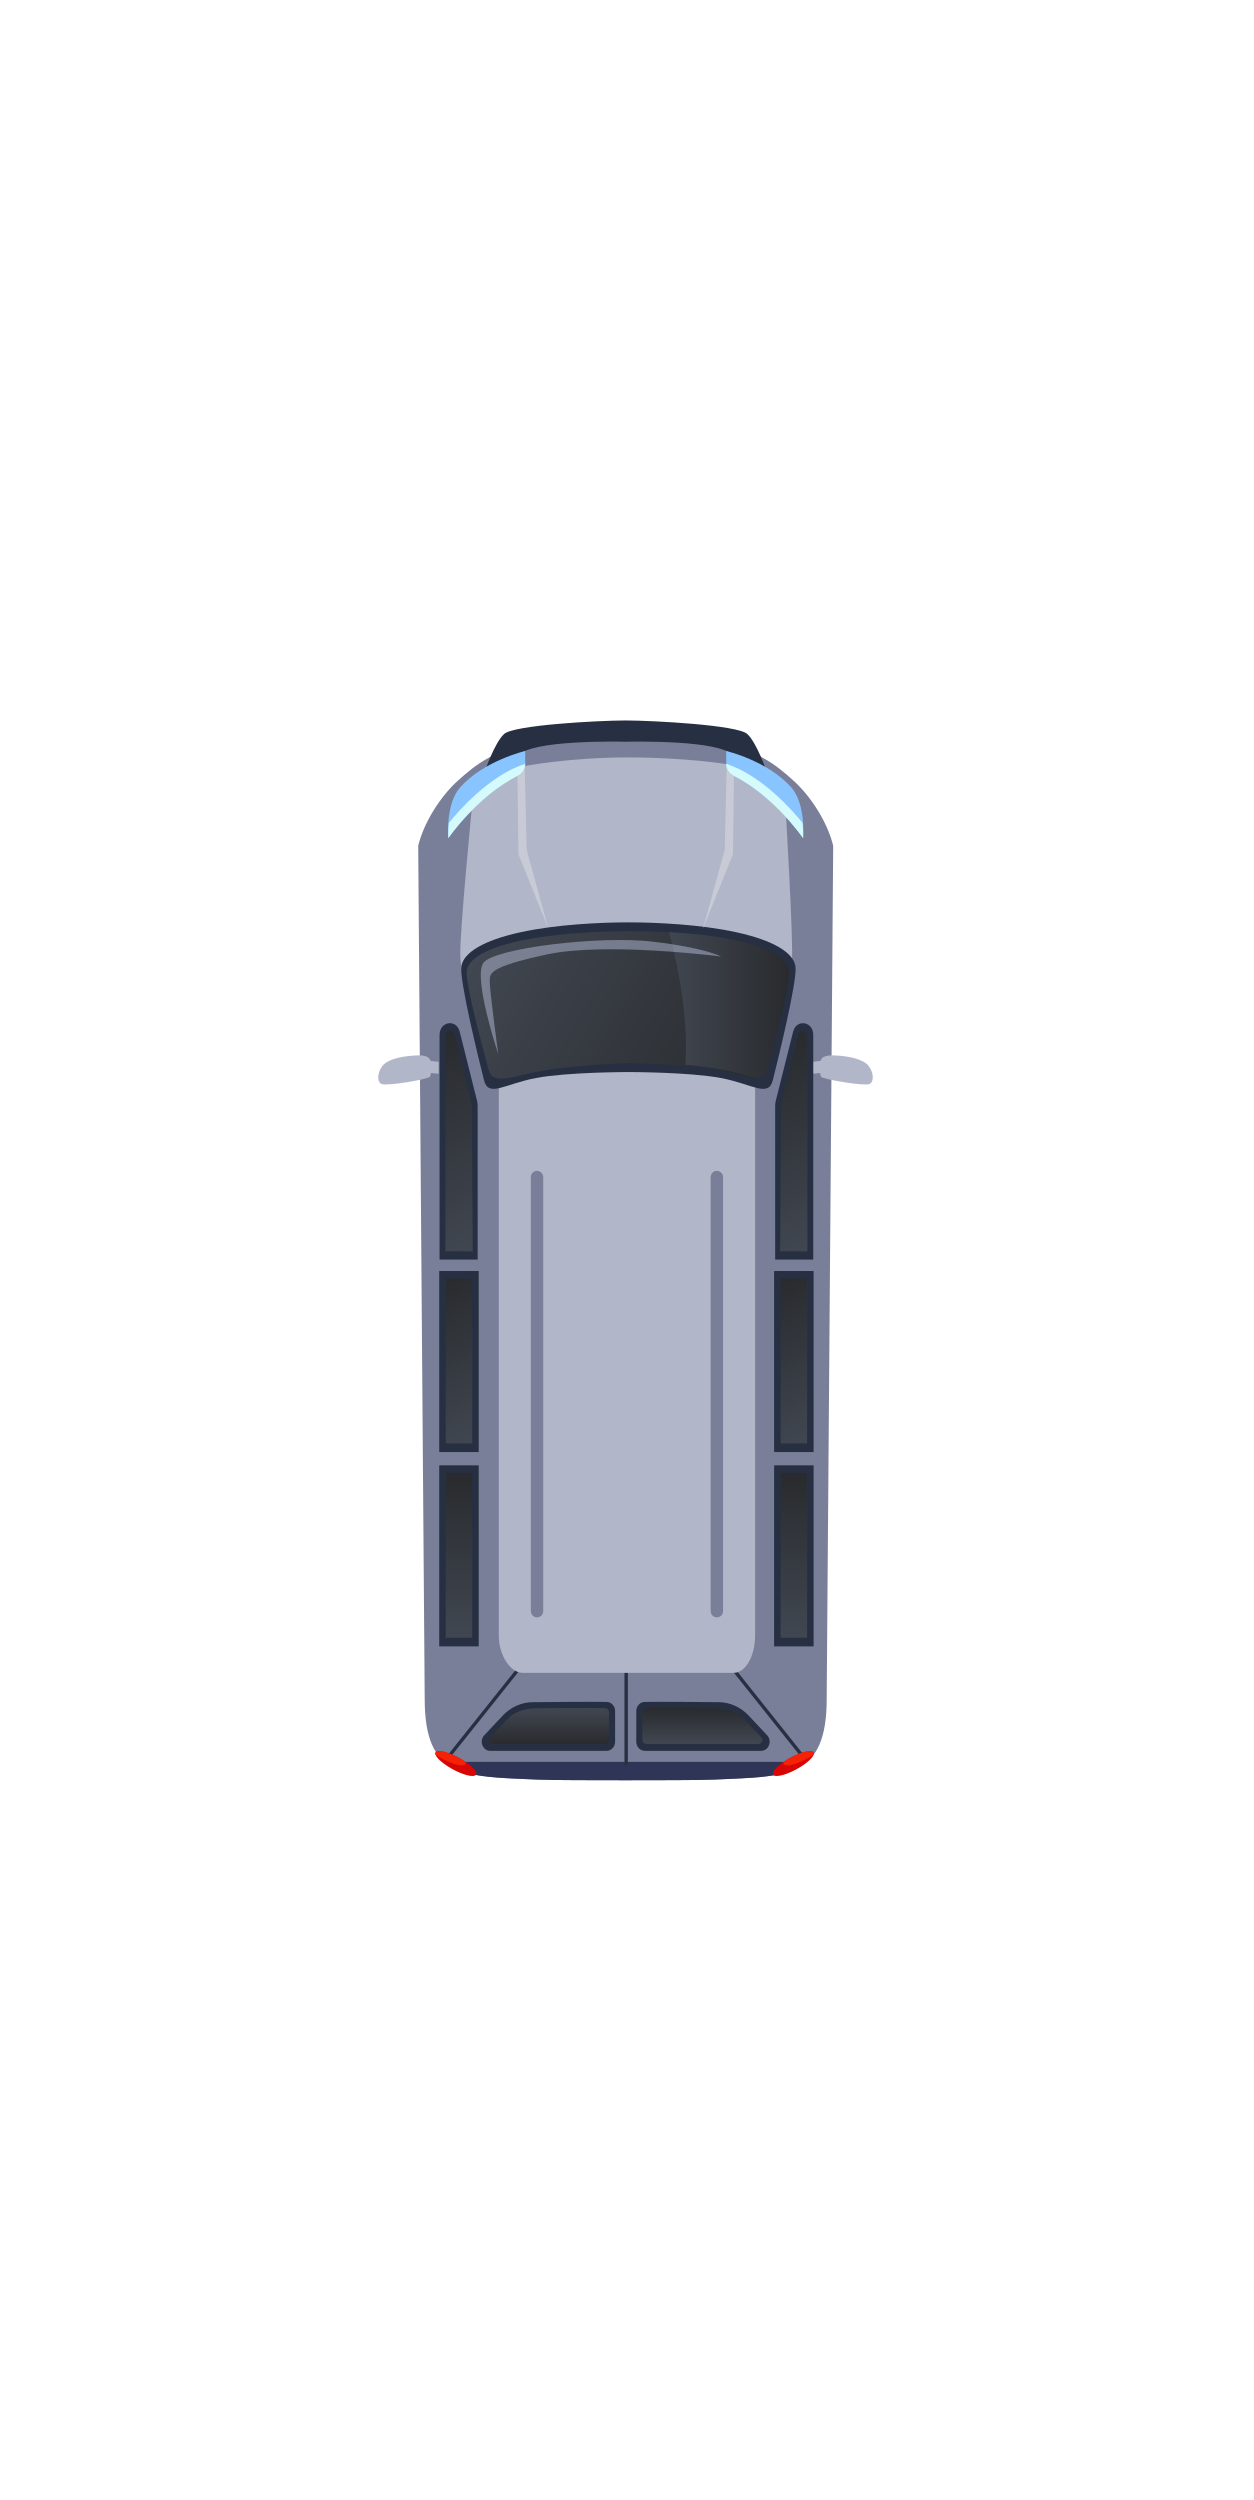
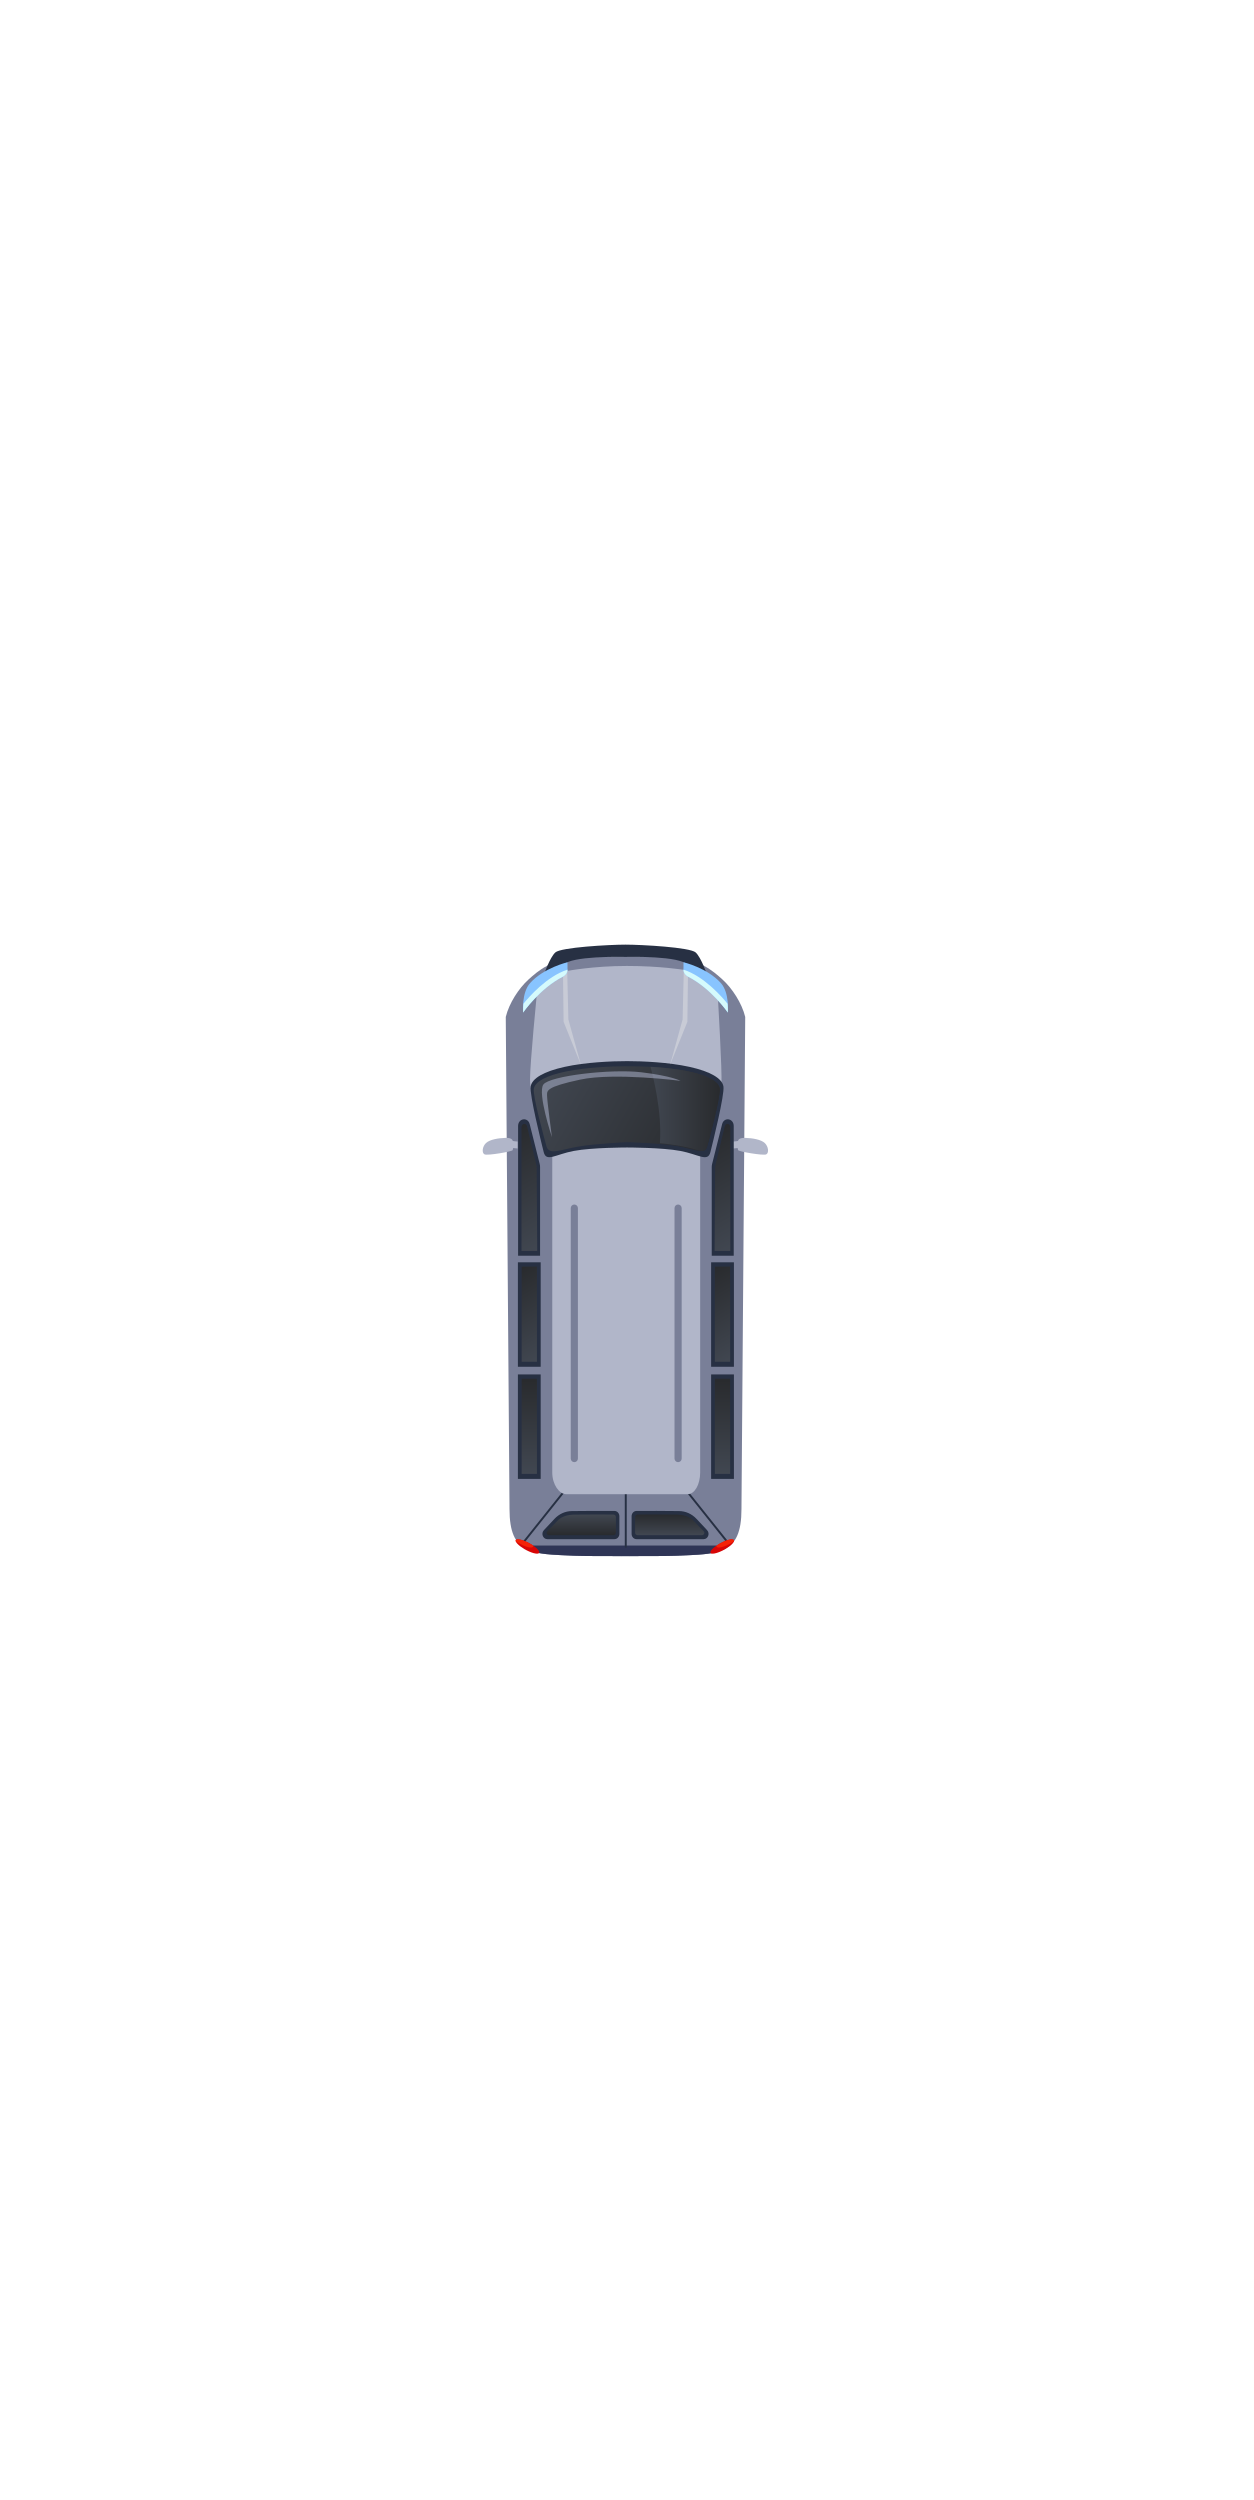
<svg xmlns="http://www.w3.org/2000/svg" width="348" height="694" viewBox="0 0 348 694" fill="none">
-   <path d="M175.508 494.229C175.867 494.218 175.84 494.21 175.508 494.204V494.229Z" fill="#CACAE3" />
-   <path d="M220.355 216.782C215.648 212.525 209.392 207.092 196.432 206.18C196.432 206.18 179.581 205.547 173.964 205.547C168.212 205.547 150.955 206.18 150.955 206.18C137.995 207.092 131.739 212.525 127.032 216.782C122.352 221.015 117.673 228.225 116.095 234.788L117.897 471.566C117.897 493.699 128.695 493.124 149.22 494.013C153.524 494.199 165.606 494.188 171.878 494.191V494.203C172.206 494.198 172.841 494.195 173.694 494.193C174.547 494.195 175.182 494.198 175.51 494.203V494.191C181.782 494.187 193.864 494.199 198.168 494.013C218.692 493.124 229.491 493.7 229.491 471.566L231.293 234.788C229.714 228.226 225.035 221.015 220.355 216.782Z" fill="#797F98" />
-   <path d="M171.877 494.229V494.204C171.545 494.209 171.518 494.217 171.877 494.229Z" fill="#CACAE3" />
-   <path d="M201.96 212.161C201.96 212.161 190.524 210.258 174.347 210.258C158.17 210.258 145.846 212.625 145.846 212.625L131.036 223.764C131.036 223.764 127.767 256.893 127.767 264.839C127.767 272.785 132.489 279.048 132.489 279.048H215.05C217.541 276.189 219.253 271.313 219.811 266.899C220.369 262.485 217.992 222.841 217.992 222.841L201.96 212.161Z" fill="#B1B6C9" />
-   <path d="M115.998 292.97C112.569 293.068 108.418 293.755 106.613 295.422C104.808 297.089 104.447 300.228 105.891 300.914C107.335 301.601 119.246 299.541 119.426 298.854C119.607 298.168 119.607 297.873 119.607 297.873L121.773 298.069V294.734C120.871 294.734 119.427 294.44 119.427 294.44C119.427 294.44 119.427 292.872 115.998 292.97Z" fill="#B1B6C9" />
-   <path d="M231.286 292.97C227.857 292.872 227.857 294.441 227.857 294.441C227.857 294.441 226.413 294.735 225.511 294.735V298.07L227.677 297.874C227.677 297.874 227.677 298.168 227.857 298.855C228.038 299.542 239.949 301.601 241.392 300.915C242.836 300.229 242.475 297.09 240.67 295.423C238.866 293.755 234.715 293.068 231.286 292.97Z" fill="#B1B6C9" />
-   <path d="M175.508 494.229C175.867 494.218 175.84 494.21 175.508 494.204V494.229Z" fill="#787878" />
-   <path d="M129.541 492.155C134.545 493.534 141.122 493.663 149.219 494.013C153.523 494.199 165.605 494.188 171.877 494.191V494.203C172.205 494.198 172.84 494.195 173.693 494.193C174.546 494.195 175.181 494.198 175.509 494.203V494.191C181.781 494.187 193.863 494.199 198.167 494.013C205.908 493.678 212.264 493.549 217.18 492.334L217.562 489.1H129.208L129.541 492.155Z" fill="#2F3556" />
-   <path d="M171.877 494.229V494.204C171.545 494.209 171.518 494.217 171.877 494.229Z" fill="#787878" />
-   <path d="M174.295 460.562H173.355V490.078H174.295V460.562Z" fill="#273043" />
-   <path d="M168.421 472.456C163.903 472.382 153.884 472.462 147.858 472.523C144.74 472.554 141.761 473.89 139.556 476.242L134.427 481.715C132.931 483.311 133.991 486.04 136.106 486.04H168.379C169.691 486.04 170.754 484.906 170.754 483.506V474.99C170.754 473.606 169.718 472.477 168.421 472.456Z" fill="#273043" />
-   <path d="M167.833 474.182C164.355 474.103 154.403 474.172 148.825 474.22C146.32 474.241 143.291 475.021 141.52 476.615L136.112 482.175C135.309 482.897 135.878 484.131 137.013 484.131H167.797C168.501 484.131 169.071 483.618 169.071 482.985V475.328C169.072 474.706 168.524 474.198 167.833 474.182Z" fill="url(#paint0_linear_21_134)" />
-   <path d="M207.829 476.241C205.625 473.889 202.645 472.554 199.527 472.522C193.501 472.462 183.482 472.381 178.964 472.455C177.668 472.476 176.631 473.605 176.631 474.988V483.504C176.631 484.903 177.694 486.038 179.006 486.038H211.279C213.395 486.038 214.454 483.309 212.958 481.713L207.829 476.241Z" fill="#273043" />
-   <path d="M205.865 476.615C204.094 475.022 201.065 474.242 198.56 474.22C192.983 474.172 183.031 474.103 179.552 474.182C178.861 474.198 178.313 474.706 178.313 475.328V482.985C178.313 483.618 178.883 484.131 179.587 484.131H210.371C211.506 484.131 212.075 482.897 211.272 482.175L205.865 476.615Z" fill="url(#paint1_linear_21_134)" />
-   <path d="M144.501 461.869L124.331 487.157L125.065 487.743L145.236 462.455L144.501 461.869Z" fill="#273043" />
-   <path d="M203.012 461.94L202.277 462.526L222.437 487.82L223.172 487.234L203.012 461.94Z" fill="#273043" />
-   <path d="M175.508 494.229C175.867 494.218 175.84 494.21 175.508 494.204V494.229Z" fill="#D6D6F0" />
-   <path d="M171.877 494.229V494.204C171.545 494.209 171.518 494.217 171.877 494.229Z" fill="#D6D6F0" />
-   <path d="M171.916 494.229V494.204C171.583 494.209 171.556 494.217 171.916 494.229Z" fill="#D6D6F0" />
-   <path d="M225.857 352.835H214.892V403.096H225.857V352.835Z" fill="#273043" />
-   <path d="M224.046 354.911H216.703V400.685H224.046V354.911Z" fill="url(#paint2_linear_21_134)" />
-   <path d="M225.857 406.778H214.892V457.039H225.857V406.778Z" fill="#273043" />
-   <path d="M224.046 408.854H216.703V454.628H224.046V408.854Z" fill="url(#paint3_linear_21_134)" />
-   <path d="M220.171 286.393L215.37 305.522C215.247 306.011 215.185 306.518 215.185 307.026V349.663H225.763V287.284C225.764 283.521 221.08 282.773 220.171 286.393Z" fill="#273043" />
-   <path d="M221.454 287.369L216.827 306.618L216.562 347.363H224.13V287.802C224.13 286.002 221.893 285.641 221.454 287.369Z" fill="url(#paint4_linear_21_134)" />
-   <path d="M132.892 352.835H121.927V403.096H132.892V352.835Z" fill="#273043" />
-   <path d="M131.081 354.911H123.738V400.685H131.081V354.911Z" fill="url(#paint5_linear_21_134)" />
-   <path d="M132.892 406.778H121.927V457.039H132.892V406.778Z" fill="#273043" />
-   <path d="M131.081 408.854H123.738V454.628H131.081V408.854Z" fill="url(#paint6_linear_21_134)" />
-   <path d="M127.613 286.393C126.704 282.773 122.021 283.52 122.021 287.285V349.664H132.599V307.027C132.599 306.518 132.537 306.012 132.414 305.523L127.613 286.393Z" fill="#273043" />
-   <path d="M126.33 287.369C125.891 285.641 123.655 286.002 123.655 287.801V347.362H131.223L130.957 306.617L126.33 287.369Z" fill="url(#paint7_linear_21_134)" />
-   <path d="M138.46 299.764V454.011C138.46 459.742 141.833 464.388 145.122 464.388H203.664C206.953 464.388 209.619 459.742 209.619 454.011V298.709C209.619 298.709 195.993 290.267 176.916 290.267C157.84 290.267 138.46 299.764 138.46 299.764Z" fill="#B1B6C9" />
-   <path d="M204.524 258.817C194.499 256.601 181.982 256.047 174.448 256.047C166.914 256.047 154.397 256.601 144.372 258.817C134.347 261.033 128.708 264.358 128.081 268.236C127.454 272.114 133.094 294.83 134.347 299.816C135.6 304.802 139.986 300.924 148.758 299.262C157.53 297.6 174.448 297.6 174.448 297.6C174.448 297.6 191.365 297.6 200.138 299.262C208.911 300.924 213.296 304.802 214.549 299.816C215.802 294.83 221.441 272.114 220.815 268.236C220.189 264.358 214.55 261.033 204.524 258.817Z" fill="#273043" />
-   <path d="M203.294 260.895C193.623 258.962 181.553 258.494 174.289 258.506C167.025 258.518 154.956 259.025 145.293 260.99C135.63 262.955 130.198 265.888 129.6 269.3C129.002 272.712 134.478 292.683 135.694 297.067C136.911 301.451 142.417 298.653 150.873 297.177C159.329 295.701 174.358 295.054 174.358 295.054C174.358 295.054 189.927 295.433 198.389 296.881C206.85 298.329 211.83 301.328 213.03 296.94C214.23 292.552 219.63 272.563 219.019 269.153C218.408 265.743 212.964 262.828 203.294 260.895Z" fill="url(#paint8_linear_21_134)" />
-   <path d="M203.294 260.824C197.775 259.717 191.477 259.091 185.734 258.758C186.54 261.666 191.418 280.08 190.253 295.573C193.482 295.782 197.895 296.488 200.381 296.914C208.842 298.366 211.829 301.374 213.029 296.973C214.229 292.573 219.629 272.526 219.018 269.106C218.408 265.686 212.965 262.763 203.294 260.824Z" fill="url(#paint9_linear_21_134)" />
-   <path opacity="0.44" d="M134.185 267.304C131.239 271.428 138.309 292.638 138.309 292.638C138.309 292.638 135.952 274.963 135.952 272.606C135.952 270.249 135.363 268.482 151.86 264.947C168.357 261.412 200.172 265.536 200.172 265.536C200.172 265.536 196.048 263.18 181.319 261.412C166.589 259.645 137.13 263.18 134.185 267.304Z" fill="#C7CCEA" />
-   <path d="M149.078 325.035C148.127 325.035 147.357 325.806 147.357 326.757V447.262C147.357 448.213 148.128 448.984 149.078 448.984C150.028 448.984 150.8 448.213 150.8 447.262V326.757C150.799 325.806 150.029 325.035 149.078 325.035Z" fill="#797F98" />
-   <path d="M199.001 325.035C198.05 325.035 197.28 325.806 197.28 326.757V447.262C197.28 448.213 198.051 448.984 199.001 448.984C199.952 448.984 200.722 448.213 200.722 447.262V326.757C200.723 325.806 199.952 325.035 199.001 325.035Z" fill="#797F98" />
-   <path d="M125.748 487.169C122.635 485.796 120.463 485.756 120.897 487.079C121.331 488.402 124.206 490.588 127.319 491.96C130.432 493.333 132.604 493.373 132.17 492.05C131.736 490.728 128.861 488.542 125.748 487.169Z" fill="#D80505" />
-   <path d="M129.2 489.083C128.178 488.387 126.983 487.714 125.748 487.169C122.635 485.796 120.463 485.756 120.897 487.079C120.899 487.084 120.902 487.09 120.904 487.096C121.927 487.792 123.121 488.465 124.356 489.009C127.469 490.382 129.641 490.422 129.208 489.099C129.205 489.094 129.202 489.088 129.2 489.083Z" fill="#F52206" />
-   <path d="M221.013 487.169C217.9 488.542 215.025 490.727 214.591 492.05C214.157 493.373 216.329 493.333 219.442 491.96C222.555 490.587 225.43 488.402 225.864 487.079C226.299 485.756 224.127 485.796 221.013 487.169Z" fill="#D80505" />
-   <path d="M221.013 487.169C219.778 487.714 218.584 488.387 217.561 489.083C217.559 489.088 217.556 489.094 217.554 489.1C217.12 490.423 219.292 490.383 222.405 489.01C223.64 488.466 224.835 487.793 225.857 487.097C225.859 487.092 225.862 487.086 225.864 487.08C226.299 485.756 224.127 485.796 221.013 487.169Z" fill="#F52206" />
-   <path d="M173.789 200.001C173.759 200.001 173.724 200 173.693 200.001C173.663 200.001 173.627 200 173.597 200C165.941 200.02 142.587 201.274 139.93 203.763C137.252 206.271 134.574 214.155 134.574 214.155C134.574 214.155 140.121 214.155 143.947 209.676C147.582 205.42 171.243 205.854 173.597 205.908V205.913C173.597 205.913 173.632 205.912 173.693 205.91C173.754 205.912 173.789 205.913 173.789 205.913V205.908C176.143 205.854 199.804 205.42 203.438 209.676C207.264 214.155 212.811 214.155 212.811 214.155C212.811 214.155 210.133 206.271 207.455 203.763C204.798 201.274 181.445 200.021 173.789 200.001Z" fill="#273043" />
-   <path d="M145.638 212.175L143.63 213.897L143.916 237.139L152.237 257.797L146.212 235.991L145.638 212.175Z" fill="#C8CBD6" />
-   <path d="M201.174 235.991L195.148 257.797L203.469 237.139L203.756 213.897L201.748 212.175L201.174 235.991Z" fill="#C8CBD6" />
-   <path d="M127.838 218.451C123.568 223.169 124.447 232.679 124.447 232.679C124.447 232.679 132.351 221.106 143.761 215.323C145.003 214.694 145.806 213.432 145.799 212.029L145.783 208.478C145.783 208.478 134.496 211.094 127.838 218.451Z" fill="#88C4FF" />
-   <path d="M124.603 228.433C124.363 230.879 124.447 232.679 124.447 232.679C124.447 232.679 132.351 221.106 143.761 215.323C145.003 214.694 145.806 213.432 145.799 212.029C135.8 215.247 127.085 225.349 124.603 228.433Z" fill="#D5FAFC" />
-   <path d="M201.603 208.478L201.587 212.029C201.581 213.432 202.383 214.694 203.625 215.323C215.035 221.106 222.939 232.679 222.939 232.679C222.939 232.679 223.818 223.169 219.548 218.451C212.89 211.094 201.603 208.478 201.603 208.478Z" fill="#88C4FF" />
-   <path d="M201.587 212.029C201.58 213.432 202.383 214.694 203.625 215.323C215.035 221.106 222.939 232.679 222.939 232.679C222.939 232.679 223.023 230.879 222.783 228.433C220.3 225.349 211.586 215.247 201.587 212.029Z" fill="#D5FAFC" />
+   <path d="M174.683 432C174.89 431.994 174.875 431.989 174.683 431.986V432Z" fill="#CACAE3" />
+   <path d="M200.56 271.912C197.844 269.456 194.235 266.321 186.757 265.795C186.757 265.795 177.033 265.43 173.792 265.43C170.474 265.43 160.516 265.795 160.516 265.795C153.038 266.321 149.428 269.456 146.713 271.912C144.012 274.355 141.312 278.515 140.402 282.302L141.442 418.923C141.442 431.694 147.672 431.362 159.515 431.875C161.998 431.983 168.97 431.976 172.589 431.978V431.985C172.778 431.982 173.144 431.98 173.637 431.979C174.129 431.98 174.495 431.982 174.685 431.985V431.978C178.303 431.976 185.275 431.983 187.758 431.875C199.601 431.362 205.832 431.695 205.832 418.923L206.872 282.302C205.96 278.515 203.261 274.355 200.56 271.912Z" fill="#797F98" />
+   <path d="M172.588 432V431.986C172.397 431.988 172.381 431.993 172.588 432Z" fill="#CACAE3" />
+   <path d="M189.946 269.246C189.946 269.246 183.348 268.148 174.013 268.148C164.679 268.148 157.568 269.514 157.568 269.514L149.023 275.941C149.023 275.941 147.137 295.056 147.137 299.641C147.137 304.226 149.861 307.84 149.861 307.84H197.499C198.937 306.19 199.924 303.377 200.246 300.83C200.568 298.283 199.197 275.408 199.197 275.408L189.946 269.246Z" fill="#B1B6C9" />
+   <path d="M140.346 315.873C138.367 315.93 135.972 316.326 134.931 317.288C133.889 318.25 133.681 320.061 134.514 320.457C135.347 320.853 142.22 319.664 142.324 319.268C142.428 318.872 142.428 318.702 142.428 318.702L143.678 318.815V316.891C143.158 316.891 142.324 316.721 142.324 316.721C142.324 316.721 142.324 315.816 140.346 315.873Z" fill="#B1B6C9" />
+   <path d="M206.867 315.873C204.889 315.816 204.889 316.722 204.889 316.722C204.889 316.722 204.056 316.891 203.535 316.891V318.816L204.785 318.703C204.785 318.703 204.785 318.872 204.889 319.269C204.993 319.665 211.866 320.853 212.699 320.457C213.532 320.061 213.323 318.25 212.282 317.288C211.241 316.326 208.846 315.93 206.867 315.873Z" fill="#B1B6C9" />
+   <path d="M174.683 432C174.89 431.994 174.875 431.989 174.683 431.986V432Z" fill="#787878" />
+   <path d="M148.16 430.803C151.048 431.599 154.843 431.673 159.515 431.875C161.998 431.983 168.969 431.976 172.588 431.978V431.985C172.778 431.982 173.144 431.98 173.636 431.979C174.128 431.98 174.495 431.982 174.684 431.985V431.978C178.303 431.976 185.274 431.983 187.758 431.875C192.224 431.682 195.892 431.608 198.728 430.907L198.949 429.041H147.968L148.16 430.803Z" fill="#2F3556" />
+   <path d="M172.588 432V431.986C172.397 431.988 172.381 431.993 172.588 432Z" fill="#787878" />
+   <path d="M173.983 412.574H173.441V429.605H173.983V412.574Z" fill="#273043" />
+   <path d="M170.594 419.437C167.987 419.394 162.206 419.44 158.729 419.476C156.93 419.493 155.211 420.264 153.939 421.621L150.979 424.779C150.116 425.7 150.728 427.275 151.948 427.275H170.57C171.327 427.275 171.94 426.621 171.94 425.813V420.899C171.94 420.1 171.342 419.449 170.594 419.437Z" fill="#273043" />
+   <path d="M170.255 420.433C168.248 420.387 162.506 420.427 159.287 420.455C157.842 420.467 156.094 420.917 155.072 421.837L151.952 425.045C151.488 425.461 151.817 426.173 152.472 426.173H170.234C170.64 426.173 170.969 425.877 170.969 425.512V421.094C170.97 420.735 170.654 420.442 170.255 420.433Z" fill="url(#paint0_linear_21_134)" />
+   <path d="M193.333 421.621C192.061 420.264 190.341 419.493 188.542 419.475C185.065 419.44 179.284 419.394 176.677 419.436C175.93 419.448 175.331 420.1 175.331 420.898V425.812C175.331 426.619 175.945 427.274 176.702 427.274H195.323C196.544 427.274 197.155 425.699 196.292 424.778L193.333 421.621Z" fill="#273043" />
+   <path d="M192.199 421.837C191.178 420.918 189.43 420.467 187.984 420.455C184.767 420.427 179.024 420.387 177.017 420.433C176.618 420.442 176.302 420.735 176.302 421.094V425.512C176.302 425.877 176.631 426.173 177.037 426.173H194.799C195.454 426.173 195.783 425.461 195.319 425.045L192.199 421.837Z" fill="url(#paint1_linear_21_134)" />
+   <path d="M156.792 413.328L145.154 427.919L145.578 428.257L157.216 413.667L156.792 413.328Z" fill="#273043" />
+   <path d="M190.553 413.369L190.129 413.707L201.762 428.302L202.186 427.964L190.553 413.369Z" fill="#273043" />
+   <path d="M174.683 432C174.89 431.994 174.875 431.989 174.683 431.986V432Z" fill="#D6D6F0" />
+   <path d="M172.588 432V431.986C172.397 431.988 172.381 431.993 172.588 432Z" fill="#D6D6F0" />
+   <path d="M172.611 432V431.986C172.419 431.988 172.403 431.993 172.611 432Z" fill="#D6D6F0" />
+   <path d="M203.735 350.415H197.408V379.416H203.735V350.415Z" fill="#273043" />
+   <path d="M202.69 351.613H198.453V378.025H202.69V351.613Z" fill="url(#paint2_linear_21_134)" />
+   <path d="M203.735 381.54H197.408V410.541H203.735V381.54Z" fill="#273043" />
+   <path d="M202.69 382.738H198.453V409.15H202.69V382.738Z" fill="url(#paint3_linear_21_134)" />
+   <path d="M200.454 312.078L197.684 323.115C197.613 323.398 197.577 323.69 197.577 323.983V348.585H203.681V312.592C203.681 310.421 200.979 309.989 200.454 312.078Z" fill="#273043" />
+   <path d="M201.194 312.641L198.524 323.748L198.372 347.258H202.738V312.891C202.738 311.852 201.448 311.644 201.194 312.641Z" fill="url(#paint4_linear_21_134)" />
+   <path d="M150.094 350.415H143.767V379.416H150.094V350.415Z" fill="#273043" />
+   <path d="M149.049 351.613H144.812V378.025H149.049V351.613Z" fill="url(#paint5_linear_21_134)" />
+   <path d="M150.094 381.54H143.767V410.541H150.094V381.54Z" fill="#273043" />
+   <path d="M149.049 382.738H144.812V409.15H149.049V382.738Z" fill="url(#paint6_linear_21_134)" />
+   <path d="M147.048 312.078C146.523 309.989 143.821 310.42 143.821 312.593V348.586H149.925V323.984C149.925 323.69 149.889 323.398 149.818 323.116L147.048 312.078Z" fill="#273043" />
+   <path d="M146.308 312.641C146.054 311.644 144.764 311.852 144.764 312.89V347.257H149.131L148.977 323.747L146.308 312.641Z" fill="url(#paint7_linear_21_134)" />
+   <path d="M153.307 319.793V408.794C153.307 412.101 155.253 414.782 157.151 414.782H190.93C192.827 414.782 194.366 412.101 194.366 408.794V319.184C194.366 319.184 186.503 314.313 175.496 314.313C164.489 314.313 153.307 319.793 153.307 319.793Z" fill="#B1B6C9" />
+   <path d="M191.426 296.167C185.641 294.888 178.419 294.568 174.072 294.568C169.725 294.568 162.502 294.888 156.718 296.167C150.933 297.445 147.68 299.364 147.318 301.601C146.956 303.839 150.21 316.946 150.933 319.823C151.656 322.7 154.187 320.462 159.249 319.503C164.31 318.544 174.072 318.544 174.072 318.544C174.072 318.544 183.833 318.544 188.895 319.503C193.957 320.462 196.487 322.7 197.21 319.823C197.933 316.946 201.187 303.839 200.826 301.601C200.464 299.364 197.211 297.445 191.426 296.167Z" fill="#273043" />
+   <path d="M190.716 297.366C185.136 296.25 178.171 295.98 173.98 295.987C169.789 295.994 162.825 296.287 157.249 297.42C151.674 298.554 148.539 300.247 148.194 302.215C147.849 304.184 151.009 315.707 151.71 318.237C152.413 320.767 155.59 319.152 160.469 318.3C165.348 317.449 174.02 317.075 174.02 317.075C174.02 317.075 183.003 317.294 187.886 318.13C192.768 318.965 195.641 320.696 196.334 318.164C197.026 315.632 200.142 304.098 199.789 302.13C199.437 300.163 196.296 298.481 190.716 297.366Z" fill="url(#paint8_linear_21_134)" />
+   <path d="M190.716 297.325C187.531 296.686 183.897 296.325 180.584 296.133C181.049 297.81 183.863 308.435 183.191 317.375C185.054 317.495 187.601 317.903 189.035 318.149C193.917 318.987 195.641 320.722 196.333 318.183C197.025 315.644 200.141 304.077 199.789 302.103C199.437 300.13 196.296 298.443 190.716 297.325Z" fill="url(#paint9_linear_21_134)" />
+   <path opacity="0.44" d="M150.84 301.064C149.14 303.443 153.219 315.681 153.219 315.681C153.219 315.681 151.859 305.483 151.859 304.123C151.859 302.763 151.52 301.743 161.038 299.704C170.557 297.664 188.915 300.043 188.915 300.043C188.915 300.043 186.535 298.684 178.036 297.664C169.537 296.644 152.539 298.684 150.84 301.064Z" fill="#C7CCEA" />
+   <path d="M159.433 334.375C158.884 334.375 158.44 334.819 158.44 335.368V404.9C158.44 405.449 158.885 405.893 159.433 405.893C159.981 405.893 160.427 405.449 160.427 404.9V335.368C160.426 334.819 159.982 334.375 159.433 334.375Z" fill="#797F98" />
+   <path d="M188.239 334.375C187.69 334.375 187.246 334.819 187.246 335.368V404.9C187.246 405.449 187.691 405.893 188.239 405.893C188.788 405.893 189.232 405.449 189.232 404.9V335.368C189.232 334.819 188.788 334.375 188.239 334.375Z" fill="#797F98" />
+   <path d="M145.972 427.926C144.175 427.134 142.922 427.111 143.173 427.874C143.423 428.638 145.082 429.899 146.878 430.691C148.674 431.483 149.928 431.506 149.677 430.743C149.427 429.98 147.768 428.719 145.972 427.926Z" fill="#D80505" />
+   <path d="M147.964 429.031C147.374 428.629 146.684 428.241 145.972 427.926C144.175 427.134 142.922 427.111 143.173 427.874C143.174 427.877 143.176 427.881 143.177 427.884C143.767 428.286 144.456 428.674 145.169 428.988C146.965 429.78 148.218 429.803 147.968 429.04C147.966 429.037 147.965 429.034 147.964 429.031Z" fill="#F52206" />
+   <path d="M200.94 427.926C199.144 428.719 197.485 429.979 197.234 430.743C196.984 431.506 198.237 431.483 200.033 430.691C201.83 429.899 203.488 428.638 203.739 427.874C203.99 427.111 202.737 427.134 200.94 427.926Z" fill="#D80505" />
+   <path d="M200.94 427.926C200.227 428.241 199.538 428.629 198.948 429.031C198.947 429.034 198.945 429.037 198.944 429.041C198.694 429.804 199.947 429.781 201.743 428.989C202.456 428.675 203.145 428.286 203.735 427.885C203.736 427.882 203.738 427.878 203.739 427.875C203.99 427.111 202.737 427.134 200.94 427.926Z" fill="#F52206" />
+   <path d="M173.692 262.23C173.674 262.23 173.654 262.229 173.636 262.23C173.619 262.23 173.598 262.229 173.581 262.229C169.163 262.241 155.688 262.964 154.155 264.4C152.61 265.847 151.064 270.396 151.064 270.396C151.064 270.396 154.265 270.396 156.473 267.812C158.57 265.356 172.222 265.607 173.581 265.638V265.641C173.581 265.641 173.601 265.64 173.636 265.639C173.671 265.64 173.692 265.641 173.692 265.641V265.638C175.05 265.607 188.702 265.356 190.799 267.812C193.007 270.396 196.207 270.396 196.207 270.396C196.207 270.396 194.662 265.847 193.117 264.4C191.584 262.964 178.109 262.241 173.692 262.23Z" fill="#273043" />
+   <path d="M157.448 269.254L156.29 270.248L156.455 283.658L161.256 295.578L157.78 282.996L157.448 269.254Z" fill="#C8CBD6" />
+   <path d="M189.493 282.996L186.016 295.578L190.817 283.658L190.983 270.248L189.824 269.254L189.493 282.996Z" fill="#C8CBD6" />
+   <path d="M147.178 272.875C144.714 275.598 145.221 281.085 145.221 281.085C145.221 281.085 149.782 274.407 156.365 271.07C157.082 270.707 157.545 269.979 157.541 269.17L157.532 267.121C157.532 267.121 151.019 268.63 147.178 272.875Z" fill="#88C4FF" />
+   <path d="M145.311 278.635C145.173 280.046 145.221 281.085 145.221 281.085C145.221 281.085 149.782 274.407 156.365 271.07C157.082 270.707 157.545 269.979 157.541 269.17C151.772 271.027 146.743 276.855 145.311 278.635Z" fill="#D5FAFC" />
+   <path d="M189.74 267.121L189.731 269.17C189.728 269.979 190.19 270.707 190.907 271.07C197.49 274.407 202.051 281.085 202.051 281.085C202.051 281.085 202.558 275.598 200.094 272.875C196.253 268.63 189.74 267.121 189.74 267.121Z" fill="#88C4FF" />
+   <path d="M189.731 269.17C189.727 269.979 190.19 270.707 190.907 271.07C197.49 274.407 202.051 281.085 202.051 281.085C202.051 281.085 202.1 280.046 201.961 278.635C200.528 276.855 195.5 271.027 189.731 269.17Z" fill="#D5FAFC" />
  <defs>
-     <linearGradient id="paint0_linear_21_134" x1="152.404" y1="474.147" x2="152.404" y2="484.132" gradientUnits="userSpaceOnUse">
+     <linearGradient id="paint0_linear_21_134" x1="161.352" y1="420.412" x2="161.352" y2="426.174" gradientUnits="userSpaceOnUse">
      <stop stop-color="#414751" />
      <stop offset="0.984" stop-color="#292B2E" />
    </linearGradient>
-     <linearGradient id="paint1_linear_21_134" x1="194.981" y1="484.132" x2="194.981" y2="474.147" gradientUnits="userSpaceOnUse">
+     <linearGradient id="paint1_linear_21_134" x1="185.92" y1="426.174" x2="185.92" y2="420.412" gradientUnits="userSpaceOnUse">
      <stop stop-color="#414751" />
      <stop offset="0.984" stop-color="#292B2E" />
    </linearGradient>
-     <linearGradient id="paint2_linear_21_134" x1="231.203" y1="396.552" x2="209.547" y2="359.042" gradientUnits="userSpaceOnUse">
+     <linearGradient id="paint2_linear_21_134" x1="206.82" y1="375.64" x2="194.324" y2="353.997" gradientUnits="userSpaceOnUse">
      <stop stop-color="#414751" />
      <stop offset="0.984" stop-color="#292B2E" />
    </linearGradient>
-     <linearGradient id="paint3_linear_21_134" x1="220.375" y1="454.627" x2="220.375" y2="408.854" gradientUnits="userSpaceOnUse">
+     <linearGradient id="paint3_linear_21_134" x1="200.572" y1="409.15" x2="200.572" y2="382.738" gradientUnits="userSpaceOnUse">
      <stop stop-color="#414751" />
      <stop offset="0.984" stop-color="#292B2E" />
    </linearGradient>
-     <linearGradient id="paint4_linear_21_134" x1="234.294" y1="341.494" x2="207.401" y2="294.914" gradientUnits="userSpaceOnUse">
+     <linearGradient id="paint4_linear_21_134" x1="208.603" y1="343.872" x2="193.085" y2="316.995" gradientUnits="userSpaceOnUse">
      <stop stop-color="#414751" />
      <stop offset="0.984" stop-color="#292B2E" />
    </linearGradient>
-     <linearGradient id="paint5_linear_21_134" x1="138.238" y1="396.552" x2="116.581" y2="359.042" gradientUnits="userSpaceOnUse">
+     <linearGradient id="paint5_linear_21_134" x1="153.178" y1="375.64" x2="140.682" y2="353.997" gradientUnits="userSpaceOnUse">
      <stop stop-color="#414751" />
      <stop offset="0.984" stop-color="#292B2E" />
    </linearGradient>
-     <linearGradient id="paint6_linear_21_134" x1="127.409" y1="454.627" x2="127.409" y2="408.854" gradientUnits="userSpaceOnUse">
+     <linearGradient id="paint6_linear_21_134" x1="146.93" y1="409.15" x2="146.93" y2="382.738" gradientUnits="userSpaceOnUse">
      <stop stop-color="#414751" />
      <stop offset="0.984" stop-color="#292B2E" />
    </linearGradient>
-     <linearGradient id="paint7_linear_21_134" x1="139.57" y1="342.544" x2="111.471" y2="293.875" gradientUnits="userSpaceOnUse">
+     <linearGradient id="paint7_linear_21_134" x1="153.947" y1="344.477" x2="137.734" y2="316.395" gradientUnits="userSpaceOnUse">
      <stop stop-color="#414751" />
      <stop offset="0.984" stop-color="#292B2E" />
    </linearGradient>
-     <linearGradient id="paint8_linear_21_134" x1="135.566" y1="258.486" x2="210.441" y2="301.715" gradientUnits="userSpaceOnUse">
+     <linearGradient id="paint8_linear_21_134" x1="151.636" y1="295.976" x2="194.84" y2="320.919" gradientUnits="userSpaceOnUse">
      <stop stop-color="#414751" />
      <stop offset="0.984" stop-color="#292B2E" />
    </linearGradient>
-     <linearGradient id="paint9_linear_21_134" x1="185.734" y1="279.015" x2="219.066" y2="279.015" gradientUnits="userSpaceOnUse">
+     <linearGradient id="paint9_linear_21_134" x1="180.584" y1="307.821" x2="199.817" y2="307.821" gradientUnits="userSpaceOnUse">
      <stop stop-color="#414751" />
      <stop offset="0.984" stop-color="#292B2E" />
    </linearGradient>
  </defs>
</svg>
